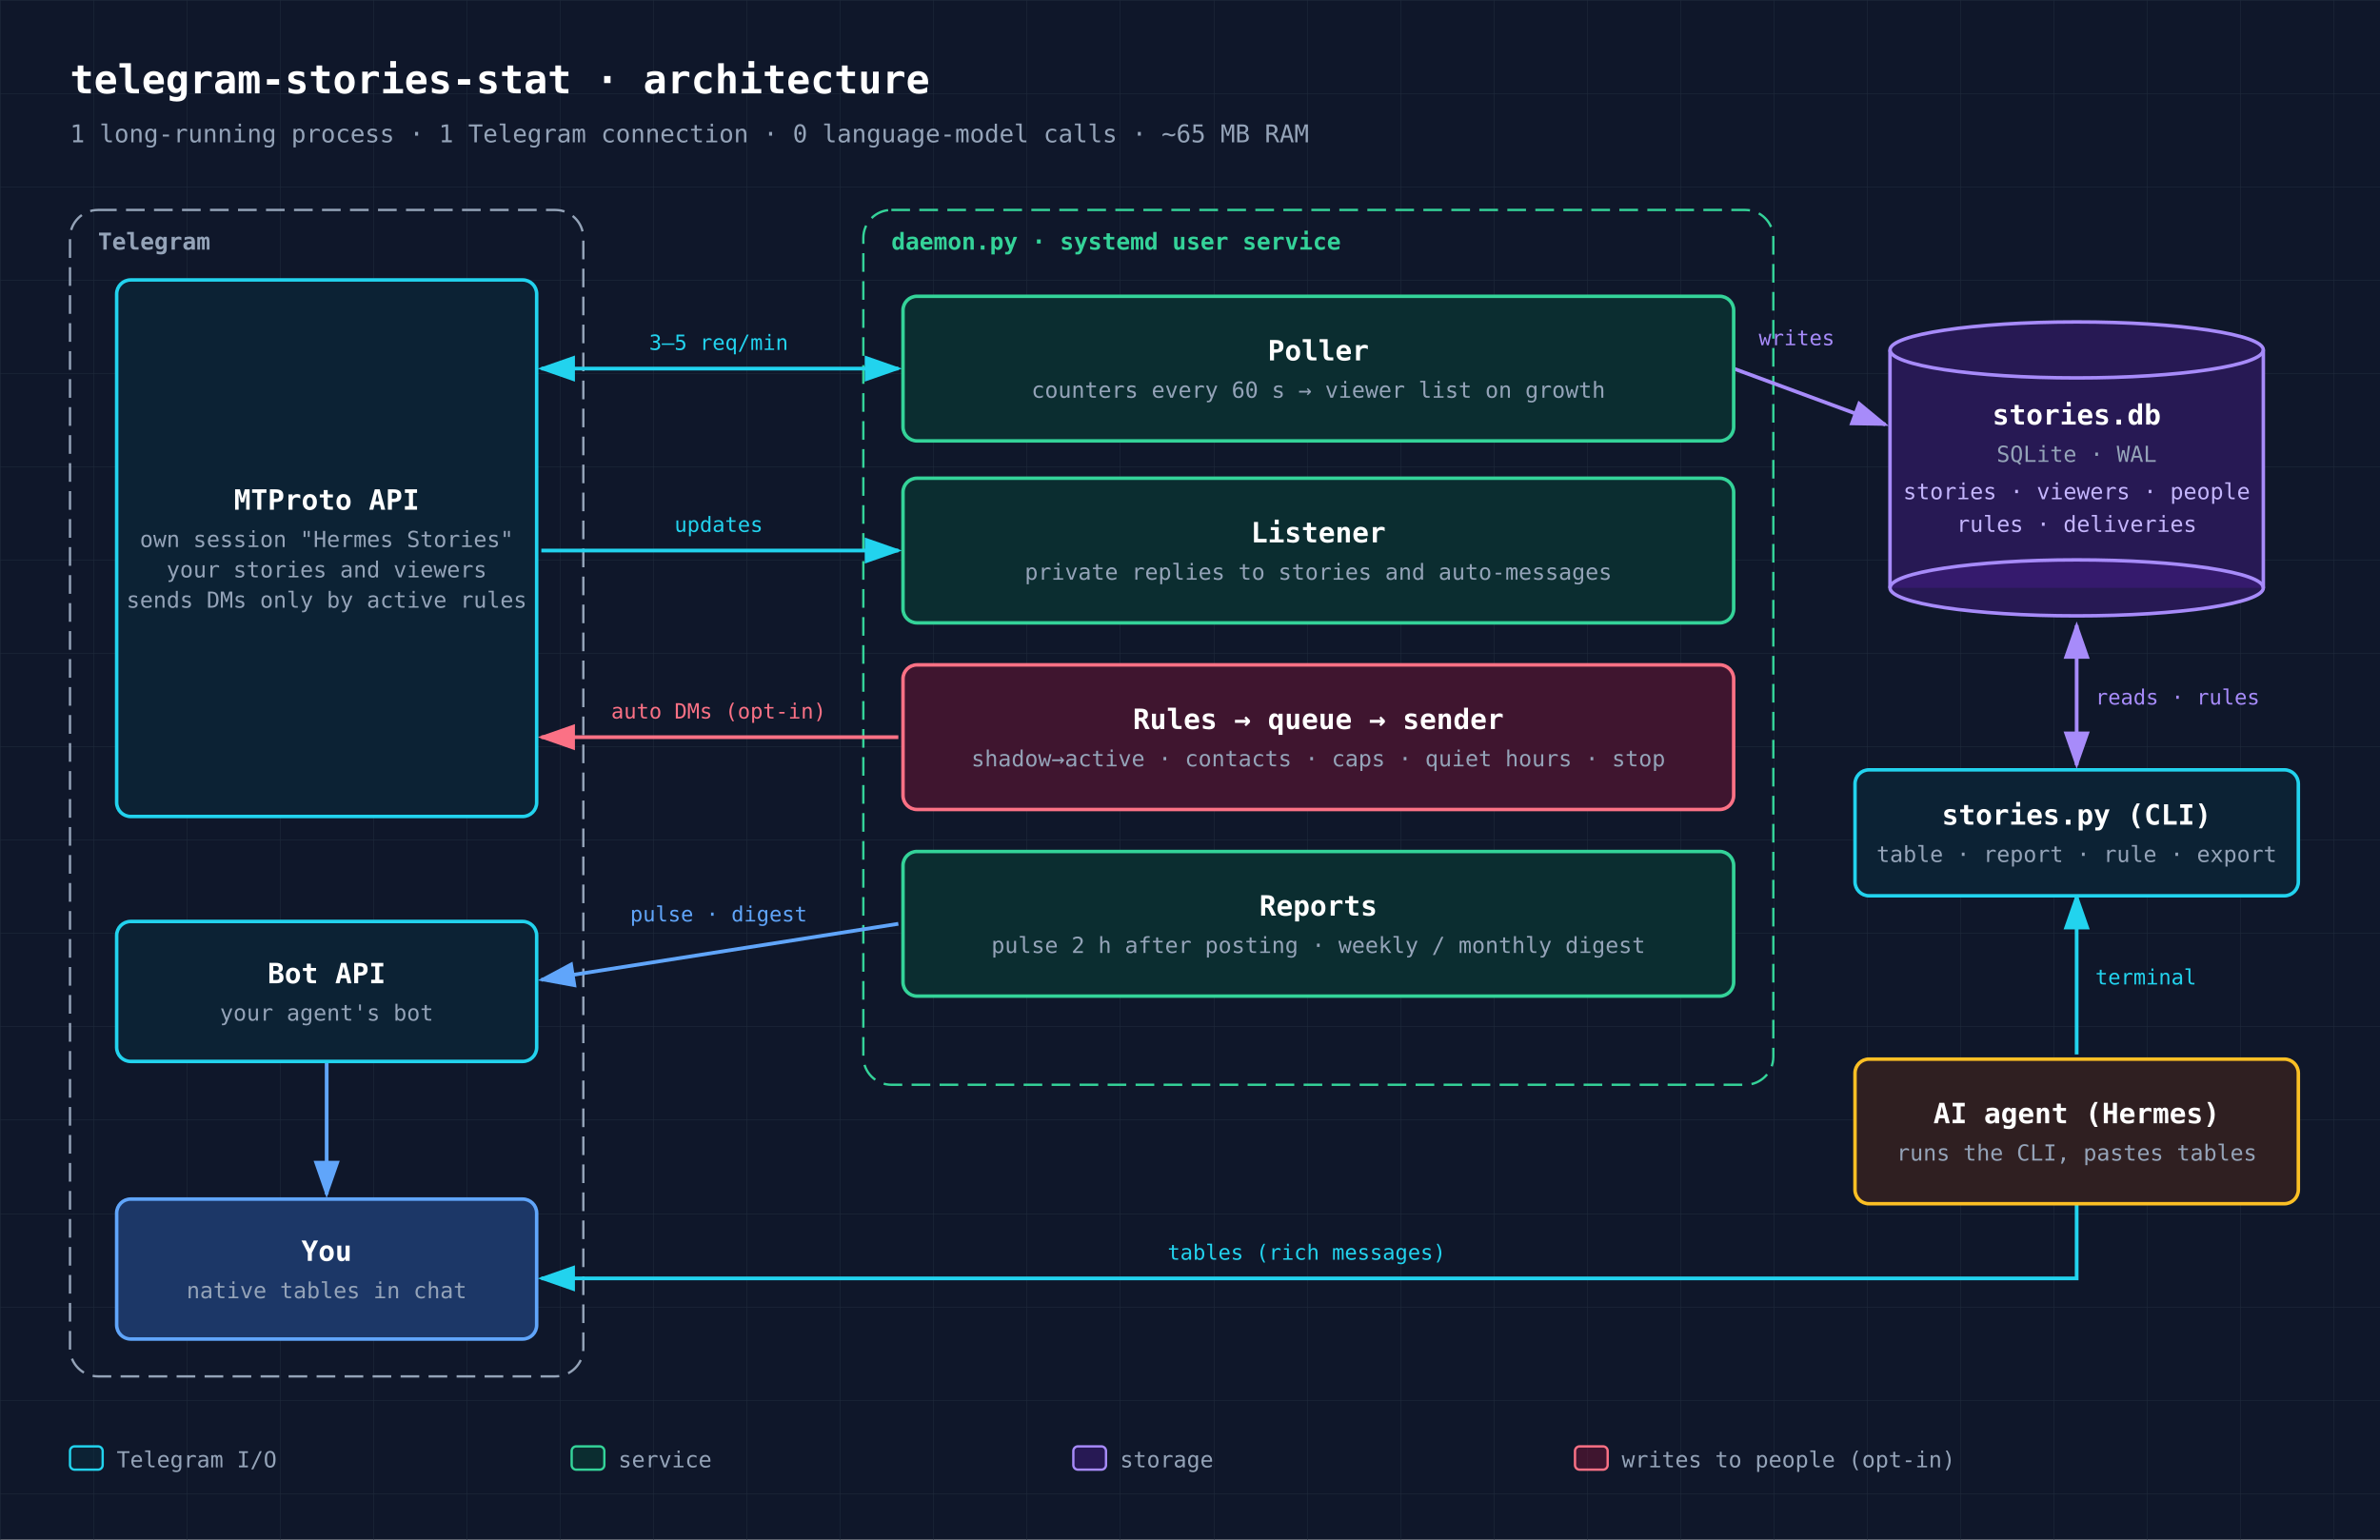
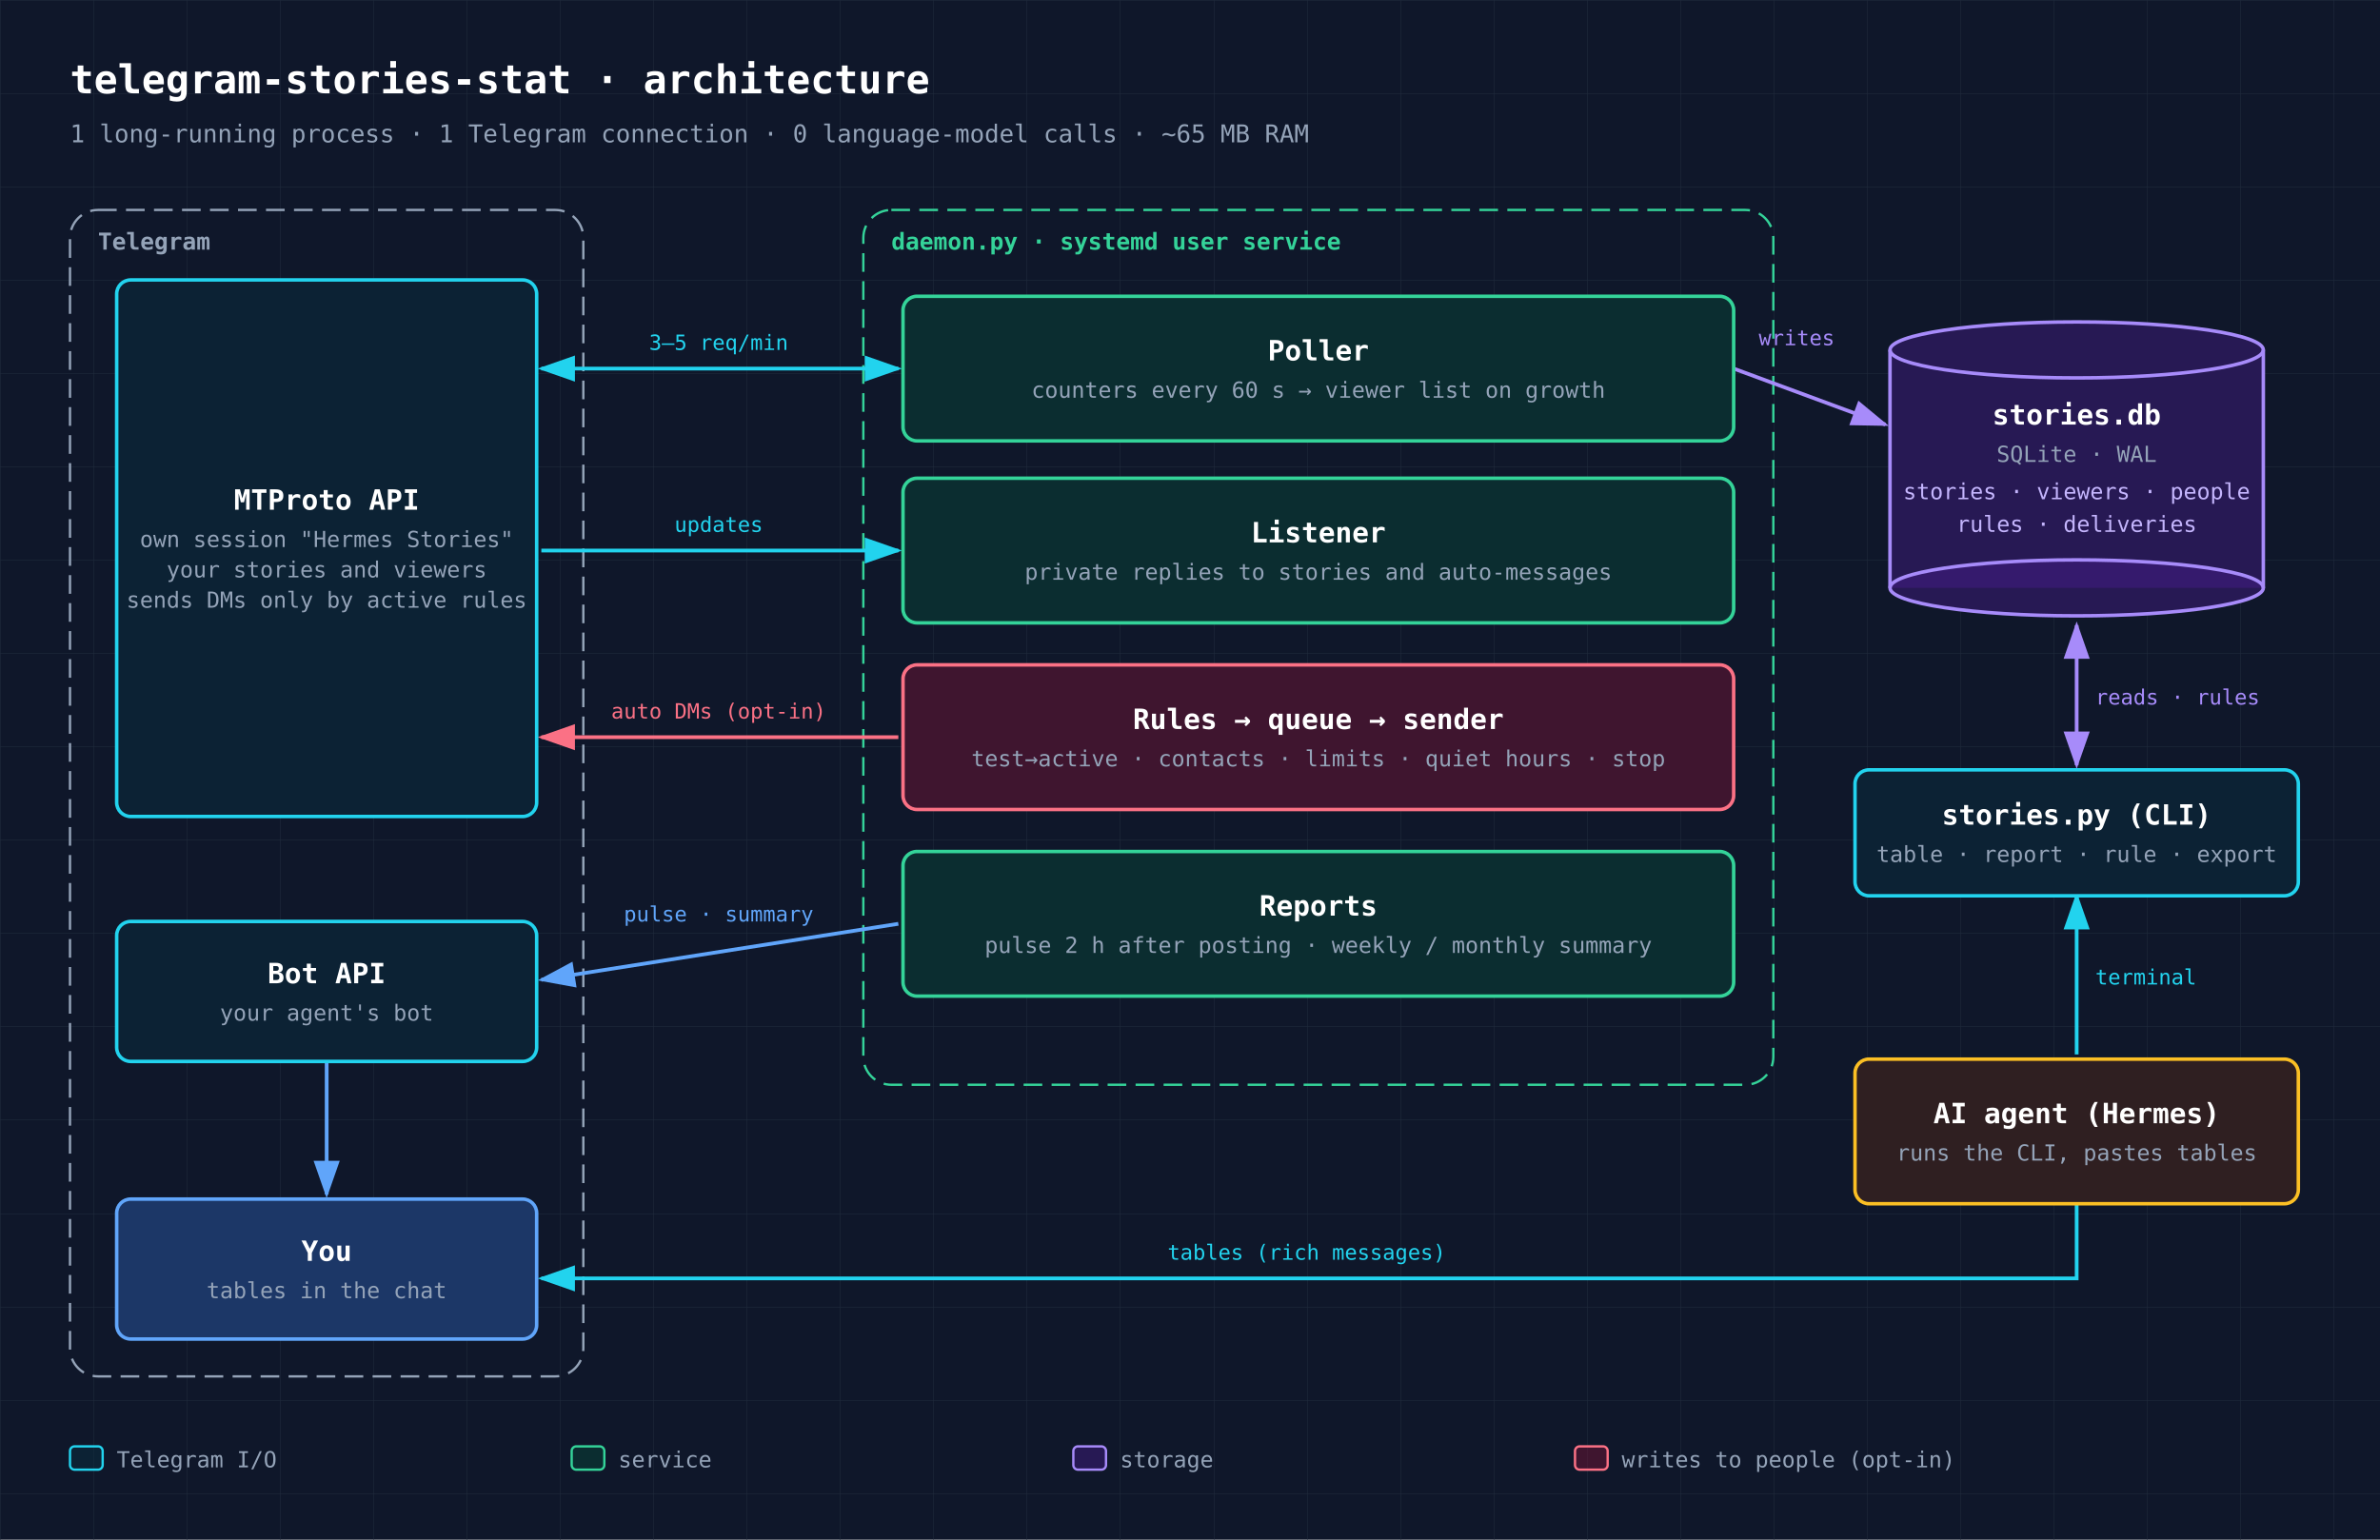
<svg xmlns="http://www.w3.org/2000/svg" viewBox="0 0 1020 660">
  <style>text{font-family:'JetBrains Mono','DejaVu Sans Mono','Consolas','Menlo',monospace;}</style>
  <defs>
    <pattern id="grid" width="40" height="40" patternUnits="userSpaceOnUse">
      <path d="M 40 0 L 0 0 0 40" fill="none" stroke="#1e293b" stroke-width="0.5" />
    </pattern>
    <marker id="a-primary" markerWidth="10" markerHeight="7" refX="9" refY="3.5" orient="auto">
      <polygon points="0 0, 10 3.5, 0 7" fill="#22d3ee" />
    </marker>
    <marker id="b-primary" markerWidth="10" markerHeight="7" refX="1" refY="3.5" orient="auto">
      <polygon points="10 0, 0 3.5, 10 7" fill="#22d3ee" />
    </marker>
    <marker id="a-secondary" markerWidth="10" markerHeight="7" refX="9" refY="3.5" orient="auto">
      <polygon points="0 0, 10 3.5, 0 7" fill="#34d399" />
    </marker>
    <marker id="b-secondary" markerWidth="10" markerHeight="7" refX="1" refY="3.5" orient="auto">
      <polygon points="10 0, 0 3.5, 10 7" fill="#34d399" />
    </marker>
    <marker id="a-tertiary" markerWidth="10" markerHeight="7" refX="9" refY="3.5" orient="auto">
      <polygon points="0 0, 10 3.5, 0 7" fill="#a78bfa" />
    </marker>
    <marker id="b-tertiary" markerWidth="10" markerHeight="7" refX="1" refY="3.5" orient="auto">
      <polygon points="10 0, 0 3.5, 10 7" fill="#a78bfa" />
    </marker>
    <marker id="a-accent" markerWidth="10" markerHeight="7" refX="9" refY="3.5" orient="auto">
      <polygon points="0 0, 10 3.5, 0 7" fill="#fbbf24" />
    </marker>
    <marker id="b-accent" markerWidth="10" markerHeight="7" refX="1" refY="3.5" orient="auto">
      <polygon points="10 0, 0 3.5, 10 7" fill="#fbbf24" />
    </marker>
    <marker id="a-alert" markerWidth="10" markerHeight="7" refX="9" refY="3.5" orient="auto">
      <polygon points="0 0, 10 3.5, 0 7" fill="#fb7185" />
    </marker>
    <marker id="b-alert" markerWidth="10" markerHeight="7" refX="1" refY="3.5" orient="auto">
      <polygon points="10 0, 0 3.5, 10 7" fill="#fb7185" />
    </marker>
    <marker id="a-neutral" markerWidth="10" markerHeight="7" refX="9" refY="3.5" orient="auto">
      <polygon points="0 0, 10 3.5, 0 7" fill="#94a3b8" />
    </marker>
    <marker id="b-neutral" markerWidth="10" markerHeight="7" refX="1" refY="3.5" orient="auto">
      <polygon points="10 0, 0 3.5, 10 7" fill="#94a3b8" />
    </marker>
    <marker id="a-highlight" markerWidth="10" markerHeight="7" refX="9" refY="3.5" orient="auto">
      <polygon points="0 0, 10 3.5, 0 7" fill="#60a5fa" />
    </marker>
    <marker id="b-highlight" markerWidth="10" markerHeight="7" refX="1" refY="3.5" orient="auto">
      <polygon points="10 0, 0 3.5, 10 7" fill="#60a5fa" />
    </marker>
  </defs>
  <rect width="1020" height="660" fill="#0f172a" />
  <rect width="1020" height="660" fill="url(#grid)" />
  <text x="30" y="40" fill="white" font-size="17" font-weight="700">telegram-stories-stat · architecture</text>
  <text x="30" y="61" fill="#94a3b8" font-size="10.5">1 long-running process · 1 Telegram connection · 0 language-model calls · ~65 MB RAM</text>
  <rect x="30" y="90" width="220" height="500" rx="12" fill="none" stroke="#94a3b8" stroke-width="1" stroke-dasharray="8,4" />
  <text x="42" y="107" fill="#94a3b8" font-size="10" font-weight="600">Telegram</text>
  <rect x="370" y="90" width="390" height="375" rx="12" fill="none" stroke="#34d399" stroke-width="1" stroke-dasharray="8,4" />
  <text x="382" y="107" fill="#34d399" font-size="10" font-weight="600">daemon.py · systemd user service</text>
  <path d="M 232 158 L 385 158" fill="none" stroke="#22d3ee" stroke-width="1.6" marker-end="url(#a-primary)" marker-start="url(#b-primary)" />
  <text x="308" y="150" fill="#22d3ee" font-size="9" text-anchor="middle">3–5 req/min</text>
  <path d="M 232 236 L 385 236" fill="none" stroke="#22d3ee" stroke-width="1.6" marker-end="url(#a-primary)" />
  <text x="308" y="228" fill="#22d3ee" font-size="9" text-anchor="middle">updates</text>
  <path d="M 385 316 L 232 316" fill="none" stroke="#fb7185" stroke-width="1.6" marker-end="url(#a-alert)" />
  <text x="308" y="308" fill="#fb7185" font-size="9" text-anchor="middle">auto DMs (opt-in)</text>
  <path d="M 385 396 L 232 420" fill="none" stroke="#60a5fa" stroke-width="1.6" marker-end="url(#a-highlight)" />
-   <text x="308" y="395" fill="#60a5fa" font-size="9" text-anchor="middle">pulse · digest</text>
+   <text x="308" y="395" fill="#60a5fa" font-size="9" text-anchor="middle">pulse · summary</text>
  <path d="M 140 455 L 140 512" fill="none" stroke="#60a5fa" stroke-width="1.6" marker-end="url(#a-highlight)" />
  <path d="M 743 158 L 808 182" fill="none" stroke="#a78bfa" stroke-width="1.6" marker-end="url(#a-tertiary)" />
  <text x="770" y="148" fill="#a78bfa" font-size="9" text-anchor="middle">writes</text>
  <path d="M 890 268 L 890 328" fill="none" stroke="#a78bfa" stroke-width="1.6" marker-end="url(#a-tertiary)" marker-start="url(#b-tertiary)" />
  <text x="898" y="302" fill="#a78bfa" font-size="9" text-anchor="start">reads · rules</text>
  <path d="M 890 452 L 890 384" fill="none" stroke="#22d3ee" stroke-width="1.6" marker-end="url(#a-primary)" />
  <text x="898" y="422" fill="#22d3ee" font-size="9" text-anchor="start">terminal</text>
  <path d="M 890 516 L 890 548 L 232 548" fill="none" stroke="#22d3ee" stroke-width="1.6" marker-end="url(#a-primary)" />
  <text x="560" y="540" fill="#22d3ee" font-size="9" text-anchor="middle">tables (rich messages)</text>
  <rect x="50" y="120" width="180" height="230" rx="6" fill="#0f172a" />
  <rect x="50" y="120" width="180" height="230" rx="6" fill="rgba(8,51,68,0.4)" stroke="#22d3ee" stroke-width="1.5" />
  <text x="140.0" y="218.5" fill="white" font-size="12" font-weight="600" text-anchor="middle">MTProto API</text>
  <text x="140.0" y="234.5" fill="#94a3b8" font-size="9.5" text-anchor="middle">own session "Hermes Stories"</text>
  <text x="140.0" y="247.5" fill="#94a3b8" font-size="9.5" text-anchor="middle">your stories and viewers</text>
  <text x="140.0" y="260.5" fill="#94a3b8" font-size="9.5" text-anchor="middle">sends DMs only by active rules</text>
  <rect x="50" y="395" width="180" height="60" rx="6" fill="#0f172a" />
  <rect x="50" y="395" width="180" height="60" rx="6" fill="rgba(8,51,68,0.4)" stroke="#22d3ee" stroke-width="1.5" />
  <text x="140.0" y="421.5" fill="white" font-size="12" font-weight="600" text-anchor="middle">Bot API</text>
  <text x="140.0" y="437.5" fill="#94a3b8" font-size="9.5" text-anchor="middle">your agent's bot</text>
  <rect x="50" y="514" width="180" height="60" rx="6" fill="#0f172a" />
  <rect x="50" y="514" width="180" height="60" rx="6" fill="rgba(59,130,246,0.3)" stroke="#60a5fa" stroke-width="1.5" />
  <text x="140.0" y="540.5" fill="white" font-size="12" font-weight="600" text-anchor="middle">You</text>
-   <text x="140.0" y="556.5" fill="#94a3b8" font-size="9.5" text-anchor="middle">native tables in chat</text>
+   <text x="140.0" y="556.5" fill="#94a3b8" font-size="9.5" text-anchor="middle">tables in the chat</text>
  <rect x="387" y="127" width="356" height="62" rx="6" fill="#0f172a" />
  <rect x="387" y="127" width="356" height="62" rx="6" fill="rgba(6,78,59,0.4)" stroke="#34d399" stroke-width="1.5" />
  <text x="565.0" y="154.5" fill="white" font-size="12" font-weight="600" text-anchor="middle">Poller</text>
  <text x="565.0" y="170.5" fill="#94a3b8" font-size="9.5" text-anchor="middle">counters every 60 s → viewer list on growth</text>
  <rect x="387" y="205" width="356" height="62" rx="6" fill="#0f172a" />
  <rect x="387" y="205" width="356" height="62" rx="6" fill="rgba(6,78,59,0.4)" stroke="#34d399" stroke-width="1.5" />
  <text x="565.0" y="232.5" fill="white" font-size="12" font-weight="600" text-anchor="middle">Listener</text>
  <text x="565.0" y="248.5" fill="#94a3b8" font-size="9.5" text-anchor="middle">private replies to stories and auto-messages</text>
  <rect x="387" y="285" width="356" height="62" rx="6" fill="#0f172a" />
  <rect x="387" y="285" width="356" height="62" rx="6" fill="rgba(136,19,55,0.4)" stroke="#fb7185" stroke-width="1.5" />
  <text x="565.0" y="312.5" fill="white" font-size="12" font-weight="600" text-anchor="middle">Rules → queue → sender</text>
-   <text x="565.0" y="328.5" fill="#94a3b8" font-size="9.5" text-anchor="middle">shadow→active · contacts · caps · quiet hours · stop</text>
+   <text x="565.0" y="328.5" fill="#94a3b8" font-size="9.5" text-anchor="middle">test→active · contacts · limits · quiet hours · stop</text>
  <rect x="387" y="365" width="356" height="62" rx="6" fill="#0f172a" />
  <rect x="387" y="365" width="356" height="62" rx="6" fill="rgba(6,78,59,0.4)" stroke="#34d399" stroke-width="1.5" />
  <text x="565.0" y="392.5" fill="white" font-size="12" font-weight="600" text-anchor="middle">Reports</text>
-   <text x="565.0" y="408.5" fill="#94a3b8" font-size="9.5" text-anchor="middle">pulse 2 h after posting · weekly / monthly digest</text>
+   <text x="565.0" y="408.5" fill="#94a3b8" font-size="9.5" text-anchor="middle">pulse 2 h after posting · weekly / monthly summary</text>
  <rect x="810" y="150" width="160" height="102" fill="#0f172a" />
  <ellipse cx="890.0" cy="252" rx="80.0" ry="12" fill="#0f172a" />
  <rect x="810" y="150" width="160" height="102" fill="rgba(76,29,149,0.4)" />
  <ellipse cx="890.0" cy="252" rx="80.0" ry="12" fill="rgba(76,29,149,0.4)" stroke="#a78bfa" stroke-width="1.5" />
  <ellipse cx="890.0" cy="150" rx="80.0" ry="12" fill="#0f172a" />
  <ellipse cx="890.0" cy="150" rx="80.0" ry="12" fill="rgba(76,29,149,0.4)" stroke="#a78bfa" stroke-width="1.5" />
  <line x1="810" y1="150" x2="810" y2="252" stroke="#a78bfa" stroke-width="1.5" />
  <line x1="970" y1="150" x2="970" y2="252" stroke="#a78bfa" stroke-width="1.5" />
  <text x="890.0" y="182" fill="white" font-size="12" font-weight="600" text-anchor="middle">stories.db</text>
  <text x="890.0" y="198" fill="#94a3b8" font-size="9.5" text-anchor="middle">SQLite · WAL</text>
  <text x="890.0" y="214" fill="#c4b5fd" font-size="9.5" text-anchor="middle">stories · viewers · people</text>
  <text x="890.0" y="228" fill="#c4b5fd" font-size="9.5" text-anchor="middle">rules · deliveries</text>
  <rect x="795" y="330" width="190" height="54" rx="6" fill="#0f172a" />
  <rect x="795" y="330" width="190" height="54" rx="6" fill="rgba(8,51,68,0.4)" stroke="#22d3ee" stroke-width="1.5" />
  <text x="890.0" y="353.5" fill="white" font-size="12" font-weight="600" text-anchor="middle">stories.py (CLI)</text>
  <text x="890.0" y="369.5" fill="#94a3b8" font-size="9.5" text-anchor="middle">table · report · rule · export</text>
  <rect x="795" y="454" width="190" height="62" rx="6" fill="#0f172a" />
  <rect x="795" y="454" width="190" height="62" rx="6" fill="rgba(120,53,15,0.3)" stroke="#fbbf24" stroke-width="1.5" />
  <text x="890.0" y="481.5" fill="white" font-size="12" font-weight="600" text-anchor="middle">AI agent (Hermes)</text>
  <text x="890.0" y="497.5" fill="#94a3b8" font-size="9.5" text-anchor="middle">runs the CLI, pastes tables</text>
  <rect x="30" y="620" width="14" height="10" rx="2" fill="rgba(8,51,68,0.4)" stroke="#22d3ee" />
  <text x="50" y="629" fill="#94a3b8" font-size="9.5">Telegram I/O</text>
  <rect x="245" y="620" width="14" height="10" rx="2" fill="rgba(6,78,59,0.4)" stroke="#34d399" />
  <text x="265" y="629" fill="#94a3b8" font-size="9.5">service</text>
  <rect x="460" y="620" width="14" height="10" rx="2" fill="rgba(76,29,149,0.4)" stroke="#a78bfa" />
  <text x="480" y="629" fill="#94a3b8" font-size="9.5">storage</text>
  <rect x="675" y="620" width="14" height="10" rx="2" fill="rgba(136,19,55,0.4)" stroke="#fb7185" />
  <text x="695" y="629" fill="#94a3b8" font-size="9.5">writes to people (opt-in)</text>
</svg>
